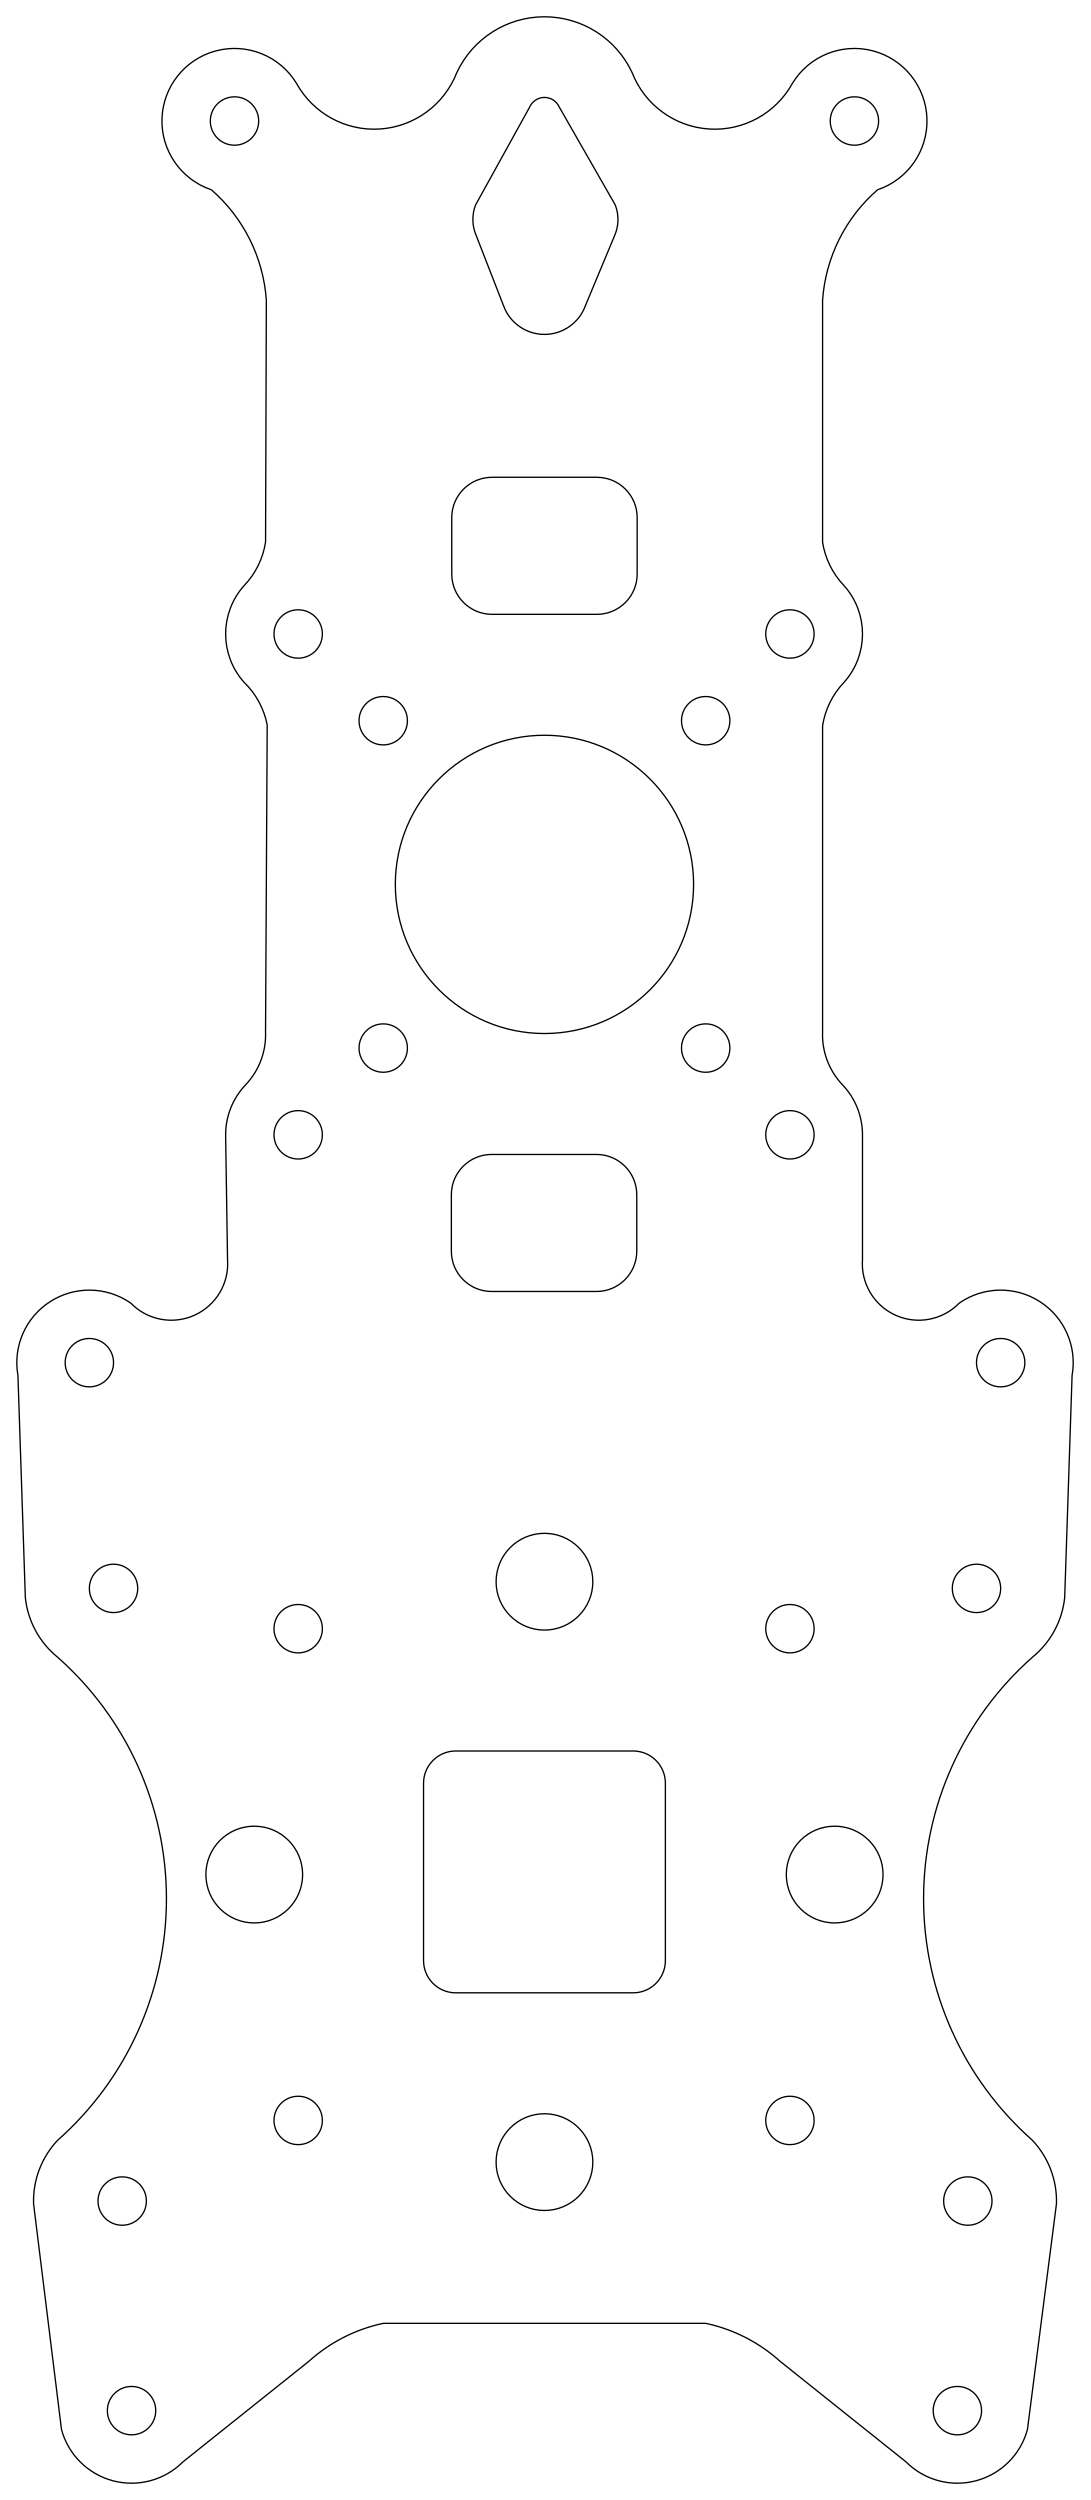
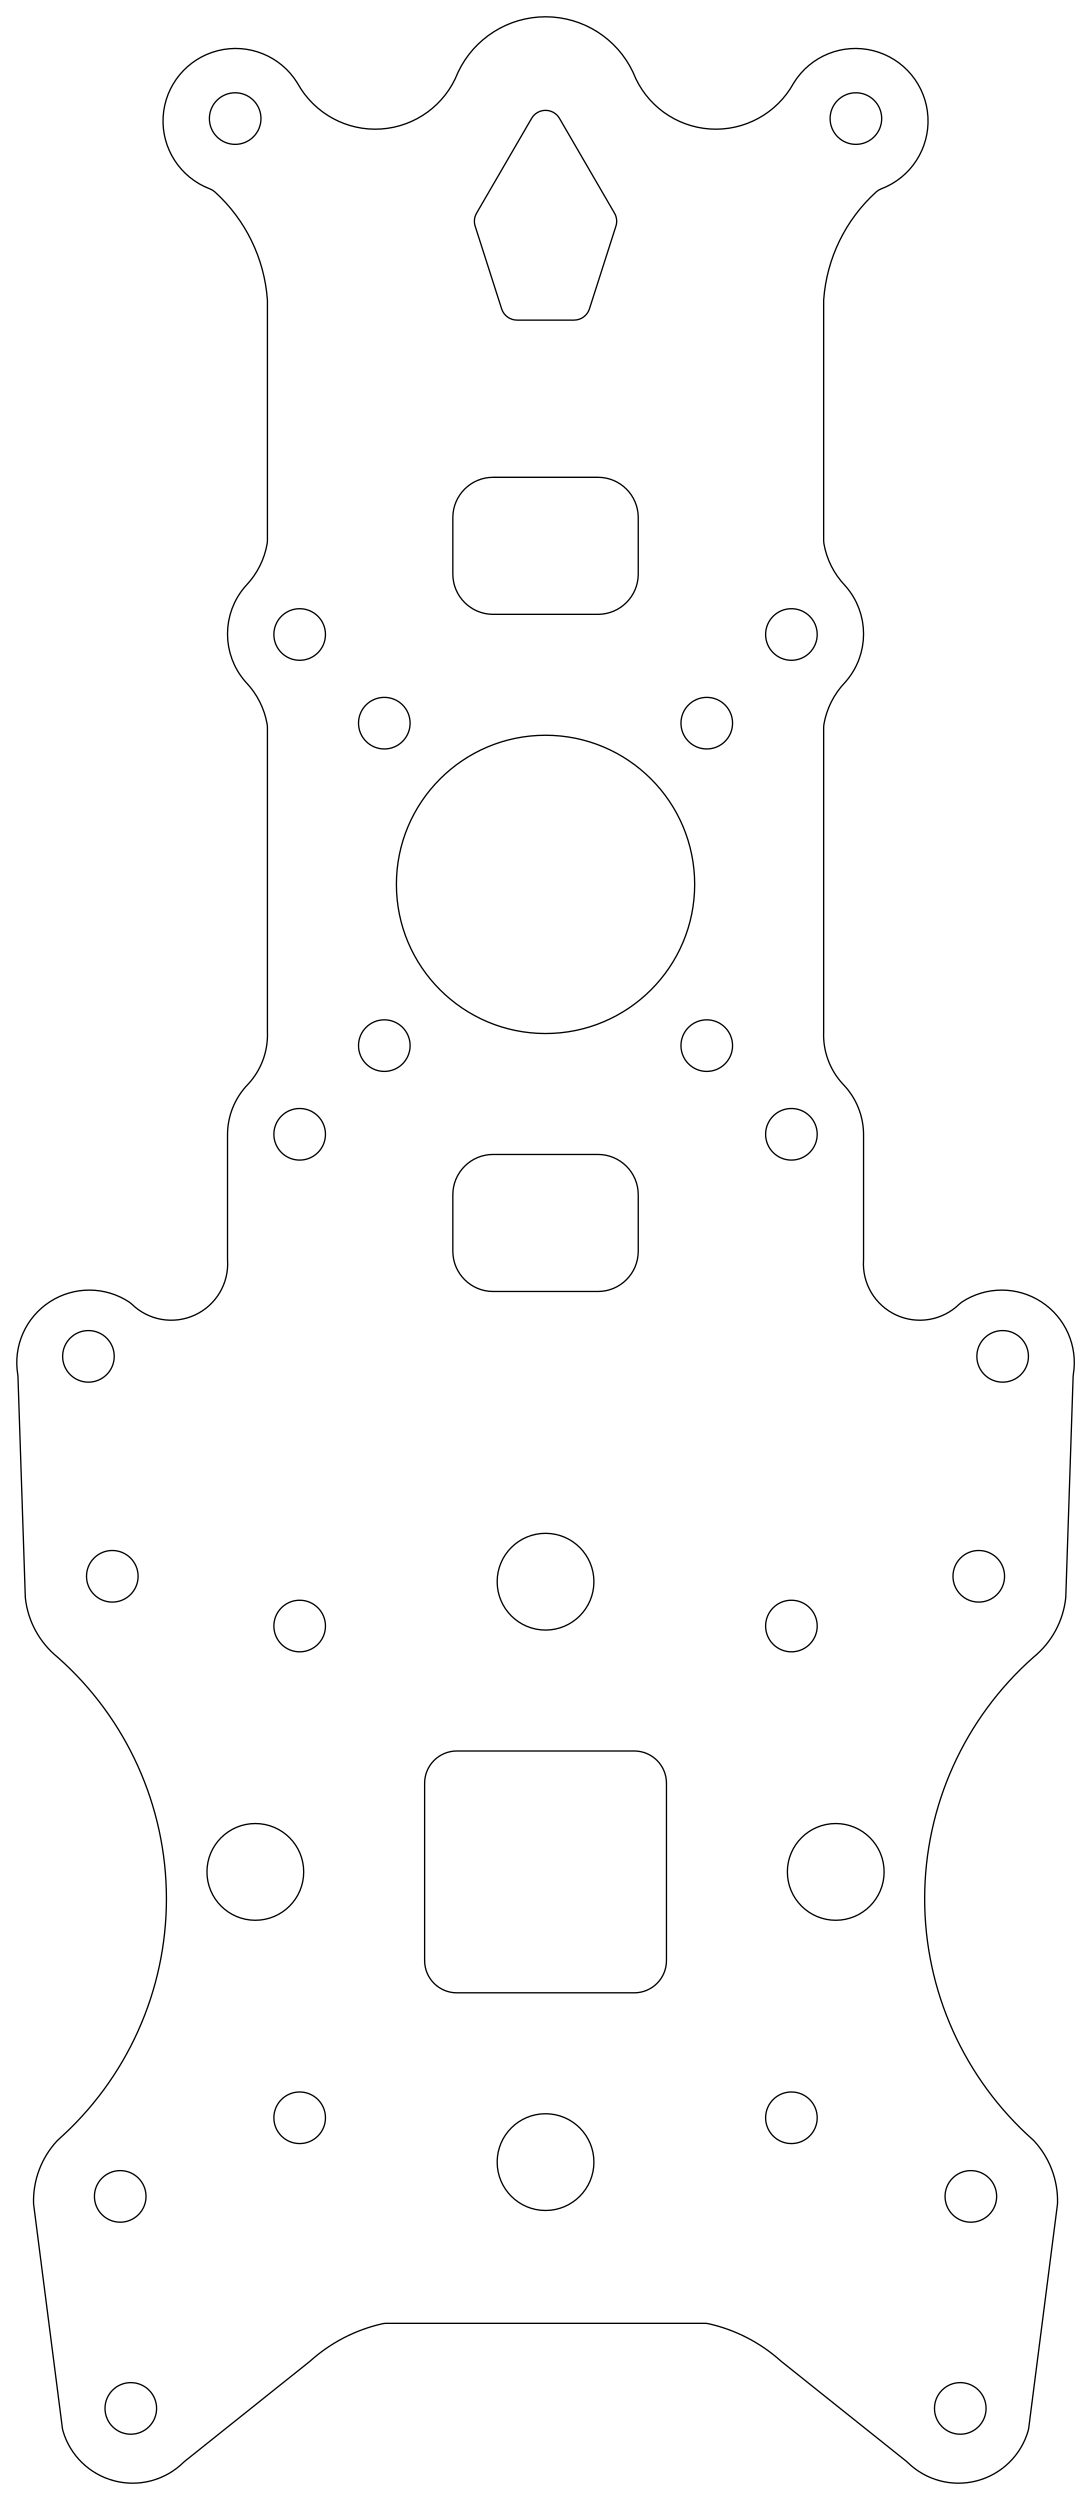
- <svg xmlns="http://www.w3.org/2000/svg" width="202.821mm" height="465.183mm" viewBox="-33.77 -54.854 67.607 155.061" version="1.1">
+ <svg xmlns="http://www.w3.org/2000/svg" width="203.024mm" height="465.183mm" viewBox="-33.837 -116.104 67.675 155.061" version="1.1">
  <g transform="scale(1,-1)" stroke-linecap="round">
    <g fill="none" stroke="rgb(0,0,0)" stroke-width="0.083">
-       <path d="M 18.58,12.532 A 5,5 136.26 0,1 17.25,9.835 L 17.25,-9.165 A 4.5,4.5 177.894 0,1 18.45,-12.393 A 4.5,4.5 -0.776 0,0 19.725,-15.593 L 19.725,-23.276 A 3.5,3.5 175.805 0,1 25.725,-25.972 A 4.5,4.5 -10.163 0,0 32.725,-30.459 L 32.267,-44.228 A 5.5,5.5 -50.867 0,0 30.267,-47.932 A 20,20 131.48 0,1 30.267,-77.899 A 5.5,5.5 -1.782 0,0 31.756,-81.836 L 29.956,-95.836 A 4.5,4.5 -135.084 0,0 22.425,-97.843 L 14.611,-91.602 A 10,10 47.98 0,1 10.0,-89.25 L -10.0,-89.25 A 10,10 102.02 0,1 -14.611,-91.602 L -22.425,-97.843 A 4.5,4.5 -164.916 0,0 -29.956,-95.836 L -31.688,-81.836 A 5.5,5.5 136.782 0,0 -30.199,-77.899 A 20,20 -48.52 0,1 -30.199,-47.932 A 5.5,5.5 -174.133 0,0 -32.199,-44.228 L -32.657,-30.459 A 4.5,4.5 55.163 0,0 -25.657,-25.972 A 3.5,3.5 -135.805 0,1 -19.657,-23.276 L -19.775,-15.593 A 4.5,4.5 135.776 0,0 -18.5,-12.393 A 4.5,4.5 -42.894 0,1 -17.3,-9.165 L -17.197,9.888 A 5,5 10.941 0,1 -18.629,12.532 A 4.5,4.5 138.19 0,0 -18.629,18.532 A 5,5 -43.74 0,1 -17.299,21.229 L -17.25,36.229 A 10,10 3.943 0,1 -20.658,43.082 A 4.5,4.5 31.434 1,0 -15.386,49.695 A 5.5,5.5 -151.243 0,1 -5.438,50.348 A 6,6 25 0,0 5.438,50.348 A 5.5,5.5 -158.757 0,1 15.386,49.695 A 4.5,4.5 -71.434 1,0 20.658,43.082 A 10,10 131.057 0,1 17.25,36.229 L 17.25,21.229 A 5,5 -171.26 0,1 18.58,18.532 A 4.5,4.5 -41.81 0,0 18.58,12.532 M 9.25,0.0 A 9.25,9.25 0.0 0,1 -9.25,0.0 A 9.25,9.25 0.0 0,1 9.25,-0.0 M -7.5,-55.75 L -7.5,-66.75 A 2,2 180 0,1 -5.5,-68.75 L 5.5,-68.75 A 2,2 -90 0,1 7.5,-66.75 L 7.5,-55.75 A 2,2 -2.6315654991263294e-09 0,1 5.5,-53.75 L -5.5,-53.75 A 2,2 90 0,1 -7.5,-55.75 M 4.346,40.229 A 2.5,2.5 -23.839 0,1 4.391,42.142 L 0.906,48.235 A 1,1 25 0,1 -0.906,48.235 L -4.272,42.142 A 2.5,2.5 158.839 0,1 -4.227,40.229 L -2.537,35.889 A 2.7,2.7 -160 0,1 2.537,35.889 L 4.346,40.229 M -5.75,22.75 L -5.75,19.25 A 2.5,2.5 180 0,1 -3.25,16.75 L 3.25,16.75 A 2.5,2.5 -90 0,1 5.75,19.25 L 5.75,22.75 A 2.5,2.5 -2.6315654991263265e-09 0,1 3.25,25.25 L -3.25,25.25 A 2.5,2.5 90 0,1 -5.75,22.75 M -5.775,-19.25 L -5.775,-22.75 A 2.5,2.5 180 0,1 -3.275,-25.25 L 3.225,-25.25 A 2.5,2.5 -90 0,1 5.725,-22.75 L 5.725,-19.25 A 2.5,2.5 -2.6315654991263265e-09 0,1 3.225,-16.75 L -3.275,-16.75 A 2.5,2.5 90 0,1 -5.775,-19.25 M 3.0,-79.25 A 3.0,3.0 0.0 0,1 -3.0,-79.25 A 3.0,3.0 0.0 0,1 3.0,-79.25 M 21.0,-61.415 A 3.0,3.0 0.0 0,1 15.0,-61.415 A 3.0,3.0 0.0 0,1 21.0,-61.415 M -15.0,-61.415 A 3.0,3.0 0.0 0,1 -21.0,-61.415 A 3.0,3.0 0.0 0,1 -15.0,-61.415 M 3.0,-43.25 A 3.0,3.0 0.0 0,1 -3.0,-43.25 A 3.0,3.0 0.0 0,1 3.0,-43.25 M -17.725,47.348 A 1.5,1.5 0.0 0,1 -20.725,47.348 A 1.5,1.5 0.0 0,1 -17.725,47.348 M 20.725,47.348 A 1.5,1.5 0.0 0,1 17.725,47.348 A 1.5,1.5 0.0 0,1 20.725,47.348 M -24.111,-94.665 A 1.5,1.5 0.0 0,1 -27.111,-94.665 A 1.5,1.5 0.0 0,1 -24.111,-94.665 M -24.691,-81.665 A 1.5,1.5 0.0 0,1 -27.691,-81.665 A 1.5,1.5 0.0 0,1 -24.691,-81.665 M -25.228,-43.665 A 1.5,1.5 0.0 0,1 -28.228,-43.665 A 1.5,1.5 0.0 0,1 -25.228,-43.665 M -26.728,-29.665 A 1.5,1.5 0.0 0,1 -29.728,-29.665 A 1.5,1.5 0.0 0,1 -26.728,-29.665 M 27.111,-94.665 A 1.5,1.5 0.0 0,1 24.111,-94.665 A 1.5,1.5 0.0 0,1 27.111,-94.665 M 27.759,-81.665 A 1.5,1.5 0.0 0,1 24.759,-81.665 A 1.5,1.5 0.0 0,1 27.759,-81.665 M 28.296,-43.665 A 1.5,1.5 0.0 0,1 25.296,-43.665 A 1.5,1.5 0.0 0,1 28.296,-43.665 M 29.796,-29.665 A 1.5,1.5 0.0 0,1 26.796,-29.665 A 1.5,1.5 0.0 0,1 29.796,-29.665 M -13.775,-76.665 A 1.5,1.5 0.0 0,1 -16.775,-76.665 A 1.5,1.5 0.0 0,1 -13.775,-76.665 M 16.725,-76.665 A 1.5,1.5 0.0 0,1 13.725,-76.665 A 1.5,1.5 0.0 0,1 16.725,-76.665 M -13.775,-46.165 A 1.5,1.5 0.0 0,1 -16.775,-46.165 A 1.5,1.5 0.0 0,1 -13.775,-46.165 M 16.725,-46.165 A 1.5,1.5 0.0 0,1 13.725,-46.165 A 1.5,1.5 0.0 0,1 16.725,-46.165 M 16.725,-15.532 A 1.5,1.5 0.0 0,1 13.725,-15.532 A 1.5,1.5 0.0 0,1 16.725,-15.532 M -13.775,-15.532 A 1.5,1.5 0.0 0,1 -16.775,-15.532 A 1.5,1.5 0.0 0,1 -13.775,-15.532 M 11.5,-10.152 A 1.5,1.5 0.0 0,1 8.5,-10.152 A 1.5,1.5 0.0 0,1 11.5,-10.152 M -8.5,-10.152 A 1.5,1.5 0.0 0,1 -11.5,-10.152 A 1.5,1.5 0.0 0,1 -8.5,-10.152 M -13.775,15.532 A 1.5,1.5 0.0 0,1 -16.775,15.532 A 1.5,1.5 0.0 0,1 -13.775,15.532 M 16.725,15.532 A 1.5,1.5 0.0 0,1 13.725,15.532 A 1.5,1.5 0.0 0,1 16.725,15.532 M 11.5,10.152 A 1.5,1.5 0.0 0,1 8.5,10.152 A 1.5,1.5 0.0 0,1 11.5,10.152 M -8.5,10.152 A 1.5,1.5 0.0 0,1 -11.5,10.152 A 1.5,1.5 0.0 0,1 -8.5,10.152" />
+       <path d="M -32.263,16.982 A 5.5,5.5 -129.133 0,1 -30.281,13.33 A 1.0,1.0 180.0 0,0 -30.252,13.305 A 20,20 48.52 0,0 -30.232,-16.618 A 1.0,1.0 180.0 0,1 -30.303,-16.688 A 5.5,5.5 -178.218 0,1 -31.757,-20.53 A 1.0,1.0 180.0 0,1 -31.749,-20.637 L -29.966,-34.515 A 1.0,1.0 180.0 0,1 -29.934,-34.665 A 4.5,4.5 -44.916 0,1 -22.459,-36.627 A 1.0,1.0 180.0 0,0 -22.383,-36.559 L -14.634,-30.37 A 1.0,1.0 180.0 0,1 -14.591,-30.333 A 10,10 132.02 0,0 -10.111,-28.024 A 1.0,1.0 180.0 0,0 -9.892,-28.0 L 9.892,-28.0 A 1.0,1.0 180.0 0,0 10.111,-28.024 A 10,10 47.98 0,0 14.591,-30.333 A 1.0,1.0 180.0 0,1 14.634,-30.37 L 22.383,-36.559 A 1.0,1.0 180.0 0,0 22.459,-36.627 A 4.5,4.5 -135.084 0,1 29.934,-34.665 A 1.0,1.0 180.0 0,1 29.966,-34.515 L 31.749,-20.637 A 1.0,1.0 180.0 0,1 31.757,-20.53 A 5.5,5.5 -1.782 0,1 30.303,-16.688 A 1.0,1.0 180.0 0,1 30.232,-16.618 A 20,20 131.48 0,0 30.252,13.305 A 1.0,1.0 180.0 0,0 30.281,13.33 A 5.5,5.5 -50.867 0,1 32.263,16.982 A 1.0,1.0 180.0 0,1 32.268,17.059 L 32.723,30.722 A 1.0,1.0 180.0 0,0 32.736,30.852 A 4.5,4.5 -10.163 0,1 25.814,35.339 A 1.0,1.0 180.0 0,1 25.666,35.219 A 3.5,3.5 175.805 0,0 19.723,37.944 A 1.0,1.0 180.0 0,1 19.725,38.008 L 19.725,45.651 A 1.0,1.0 180.0 0,0 19.725,45.663 A 4.5,4.5 -0.776 0,1 18.458,48.849 M 18.458,48.849 A 1.0,1.0 180.0 0,0 18.441,48.866 A 4.5,4.5 177.894 0,0 17.249,52.069 A 1.0,1.0 180.0 0,1 17.25,52.102 L 17.25,71.004 A 1.0,1.0 180.0 0,0 17.265,71.174 A 5,5 136.26 0,0 18.569,73.771 A 1.0,1.0 180.0 0,1 18.592,73.796 A 4.5,4.5 -41.81 0,1 18.592,79.768 A 1.0,1.0 180.0 0,1 18.569,79.793 A 5,5 -171.26 0,0 17.265,82.39 A 1.0,1.0 180.0 0,0 17.25,82.56 L 17.25,97.444 A 1.0,1.0 180.0 0,0 17.253,97.516 A 10,10 131.057 0,0 20.506,104.197 A 1.0,1.0 180.0 0,0 20.823,104.391 A 4.5,4.5 -71.434 1,1 15.4,110.968 A 1.0,1.0 180.0 0,1 15.375,110.926 A 5.5,5.5 -158.757 0,0 5.449,111.57 A 1.0,1.0 180.0 0,1 5.423,111.63 A 6,6 25 0,1 -5.423,111.63 A 1.0,1.0 180.0 0,1 -5.449,111.57 A 5.5,5.5 -21.243 0,0 -15.375,110.926 A 1.0,1.0 180.0 0,1 -15.4,110.968 A 4.5,4.5 -108.566 1,1 -20.823,104.391 A 1.0,1.0 180.0 0,0 -20.506,104.197 A 10,10 48.943 0,0 -17.253,97.516 A 1.0,1.0 180.0 0,0 -17.25,97.444 L -17.25,82.56 A 1.0,1.0 180.0 0,0 -17.265,82.39 A 5,5 -8.74 0,0 -18.569,79.793 A 1.0,1.0 180.0 0,1 -18.592,79.768 A 4.5,4.5 -138.19 0,1 -18.592,73.796 A 1.0,1.0 180.0 0,1 -18.569,73.771 A 5,5 43.74 0,0 -17.265,71.174 A 1.0,1.0 180.0 0,0 -17.25,71.004 L -17.25,52.102 A 1.0,1.0 180.0 0,1 -17.249,52.069 A 4.5,4.5 2.106 0,0 -18.441,48.866 A 1.0,1.0 180.0 0,0 -18.458,48.849 A 4.5,4.5 -179.224 0,1 -19.725,45.663 A 1.0,1.0 180.0 0,0 -19.725,45.651 L -19.725,38.008 A 1.0,1.0 180.0 0,1 -19.723,37.944 A 3.5,3.5 4.195 0,0 -25.666,35.219 A 1.0,1.0 180.0 0,1 -25.814,35.339 A 4.5,4.5 -169.837 0,1 -32.736,30.852 A 1.0,1.0 180.0 0,0 -32.723,30.722 L -32.268,17.059 A 1.0,1.0 180.0 0,1 -32.263,16.982 M 27.324,-33.277 A 1.6,1.6 0.0 0,0 24.124,-33.277 A 1.6,1.6 0.0 0,0 27.324,-33.277 M 27.98,-20.127 A 1.6,1.6 0.0 0,0 24.78,-20.127 A 1.6,1.6 0.0 0,0 27.98,-20.127 M 16.85,-15.25 A 1.6,1.6 0.0 0,0 13.65,-15.25 A 1.6,1.6 0.0 0,0 16.85,-15.25 M 21.0,-0.0 A 3.0,3.0 0.0 0,0 15.0,0.0 A 3.0,3.0 0.0 0,0 21.0,0.0 M 28.471,18.335 A 1.6,1.6 0.0 0,0 25.271,18.335 A 1.6,1.6 0.0 0,0 28.471,18.335 M 16.85,15.25 A 1.6,1.6 0.0 0,0 13.65,15.25 A 1.6,1.6 0.0 0,0 16.85,15.25 M 29.952,31.976 A 1.6,1.6 0.0 0,0 26.752,31.976 A 1.6,1.6 0.0 0,0 29.952,31.976 M 3.0,-18.0 A 3.0,3.0 0.0 0,0 -3.0,-18.0 A 3.0,3.0 0.0 0,0 3.0,-18.0 M -7.5,-5.5 L -7.5,5.5 A 2.0,2.0 180.0 0,0 -5.5,7.5 L 5.5,7.5 A 2.0,2.0 180.0 0,0 7.5,5.5 L 7.5,-5.5 A 2.0,2.0 180.0 0,0 5.5,-7.5 L -5.5,-7.5 A 2.0,2.0 180.0 0,0 -7.5,-5.5 M -24.124,-33.277 A 1.6,1.6 0.0 0,0 -27.324,-33.277 A 1.6,1.6 0.0 0,0 -24.124,-33.277 M -24.78,-20.127 A 1.6,1.6 0.0 0,0 -27.98,-20.127 A 1.6,1.6 0.0 0,0 -24.78,-20.127 M -13.65,-15.25 A 1.6,1.6 0.0 0,0 -16.85,-15.25 A 1.6,1.6 0.0 0,0 -13.65,-15.25 M -15.0,-0.0 A 3.0,3.0 0.0 0,0 -21.0,0.0 A 3.0,3.0 0.0 0,0 -15.0,0.0 M 3.0,18.0 A 3.0,3.0 0.0 0,0 -3.0,18.0 A 3.0,3.0 0.0 0,0 3.0,18.0 M -13.65,15.25 A 1.6,1.6 0.0 0,0 -16.85,15.25 A 1.6,1.6 0.0 0,0 -13.65,15.25 M -25.271,18.335 A 1.6,1.6 0.0 0,0 -28.471,18.335 A 1.6,1.6 0.0 0,0 -25.271,18.335 M -26.752,31.976 A 1.6,1.6 0.0 0,0 -29.952,31.976 A 1.6,1.6 0.0 0,0 -26.752,31.976 M 16.85,45.75 A 1.6,1.6 0.0 0,0 13.65,45.75 A 1.6,1.6 0.0 0,0 16.85,45.75 M 11.6,51.25 A 1.6,1.6 0.0 0,0 8.4,51.25 A 1.6,1.6 0.0 0,0 11.6,51.25 M 11.6,71.25 A 1.6,1.6 0.0 0,0 8.4,71.25 A 1.6,1.6 0.0 0,0 11.6,71.25 M 16.85,76.75 A 1.6,1.6 0.0 0,0 13.65,76.75 A 1.6,1.6 0.0 0,0 16.85,76.75 M 20.85,108.75 A 1.6,1.6 0.0 0,0 17.65,108.75 A 1.6,1.6 0.0 0,0 20.85,108.75 M -5.75,38.5 L -5.75,42.0 A 2.5,2.5 180.0 0,0 -3.25,44.5 L 3.25,44.5 A 2.5,2.5 180.0 0,0 5.75,42.0 L 5.75,38.5 A 2.5,2.5 180.0 0,0 3.25,36.0 L -3.25,36.0 A 2.5,2.5 180.0 0,0 -5.75,38.5 M -8.4,51.25 A 1.6,1.6 0.0 0,0 -11.6,51.25 A 1.6,1.6 0.0 0,0 -8.4,51.25 M 9.25,61.25 A 9.25,9.25 0.0 0,0 -9.25,61.25 A 9.25,9.25 0.0 0,0 9.25,61.25 M -8.4,71.25 A 1.6,1.6 0.0 0,0 -11.6,71.25 A 1.6,1.6 0.0 0,0 -8.4,71.25 M -13.65,45.75 A 1.6,1.6 0.0 0,0 -16.85,45.75 A 1.6,1.6 0.0 0,0 -13.65,45.75 M -5.75,80.5 L -5.75,84.0 A 2.5,2.5 180.0 0,0 -3.25,86.5 L 3.25,86.5 A 2.5,2.5 180.0 0,0 5.75,84.0 L 5.75,80.5 A 2.5,2.5 180.0 0,0 3.25,78.0 L -3.25,78.0 A 2.5,2.5 180.0 0,0 -5.75,80.5 M -4.365,102.077 A 1.0,1.0 180.0 0,0 -4.277,102.884 L -0.865,108.761 A 1.0,1.0 180.0 0,0 0.865,108.761 L 4.277,102.884 A 1.0,1.0 180.0 0,0 4.365,102.077 L 2.722,96.945 A 1.0,1.0 180.0 0,0 1.77,96.25 L -1.77,96.25 A 1.0,1.0 180.0 0,0 -2.722,96.945 L -4.365,102.077 M -13.65,76.75 A 1.6,1.6 0.0 0,0 -16.85,76.75 A 1.6,1.6 0.0 0,0 -13.65,76.75 M -17.65,108.75 A 1.6,1.6 0.0 0,0 -20.85,108.75 A 1.6,1.6 0.0 0,0 -17.65,108.75" />
    </g>
  </g>
</svg>
